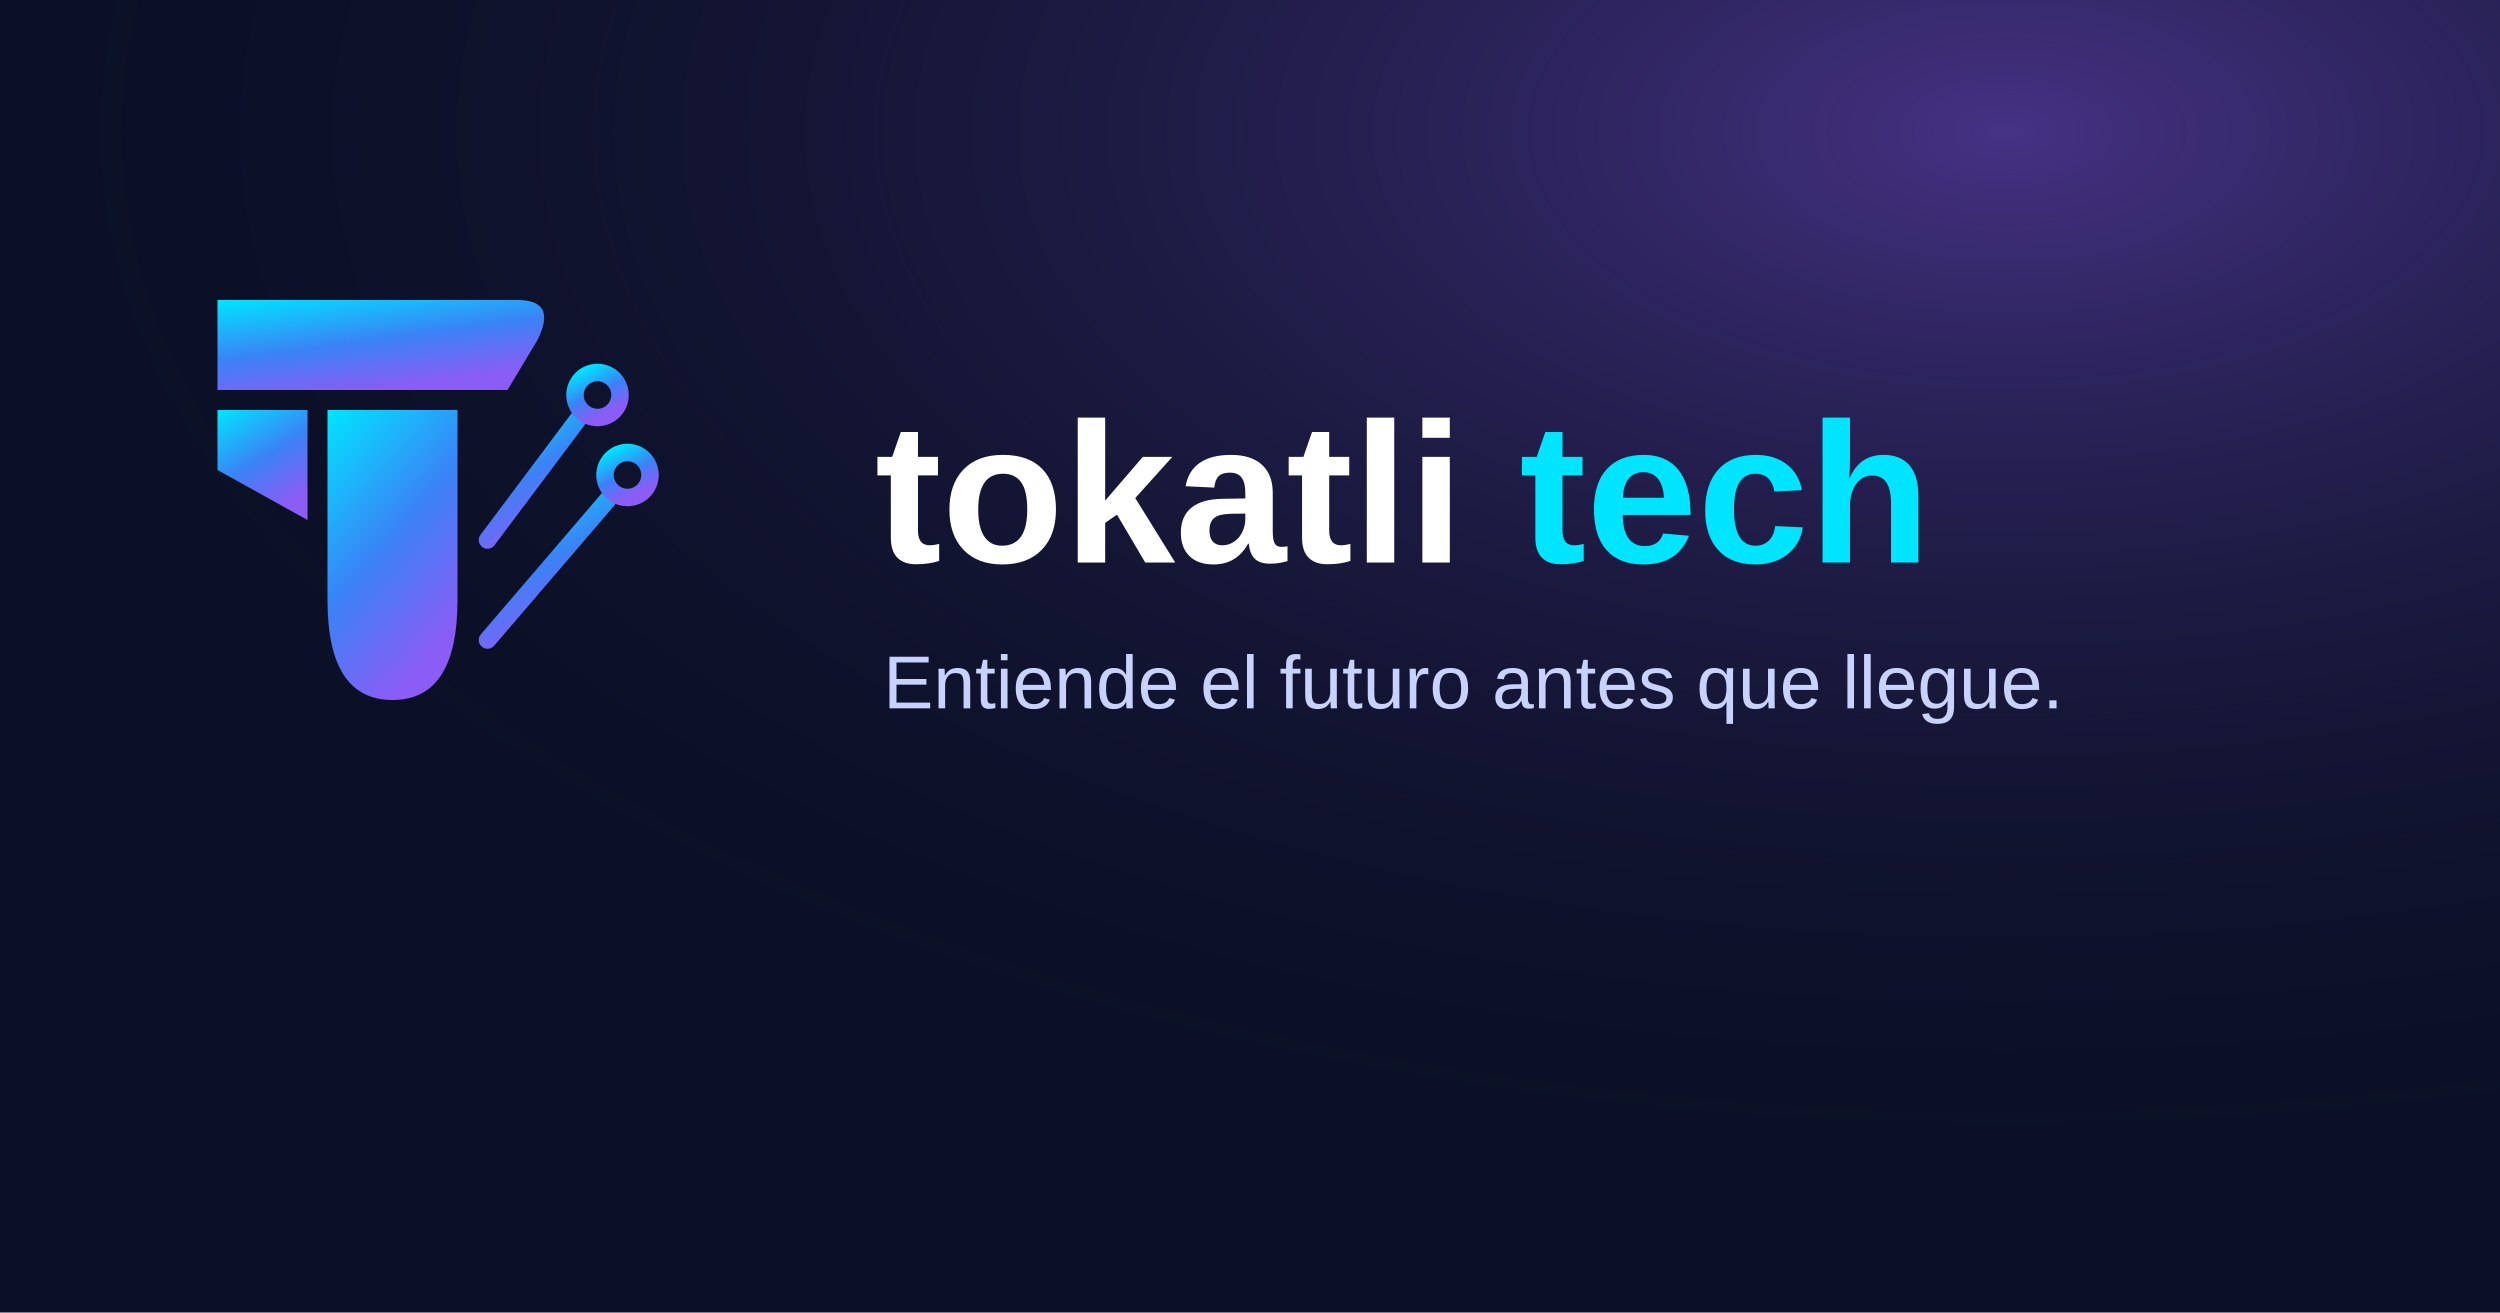
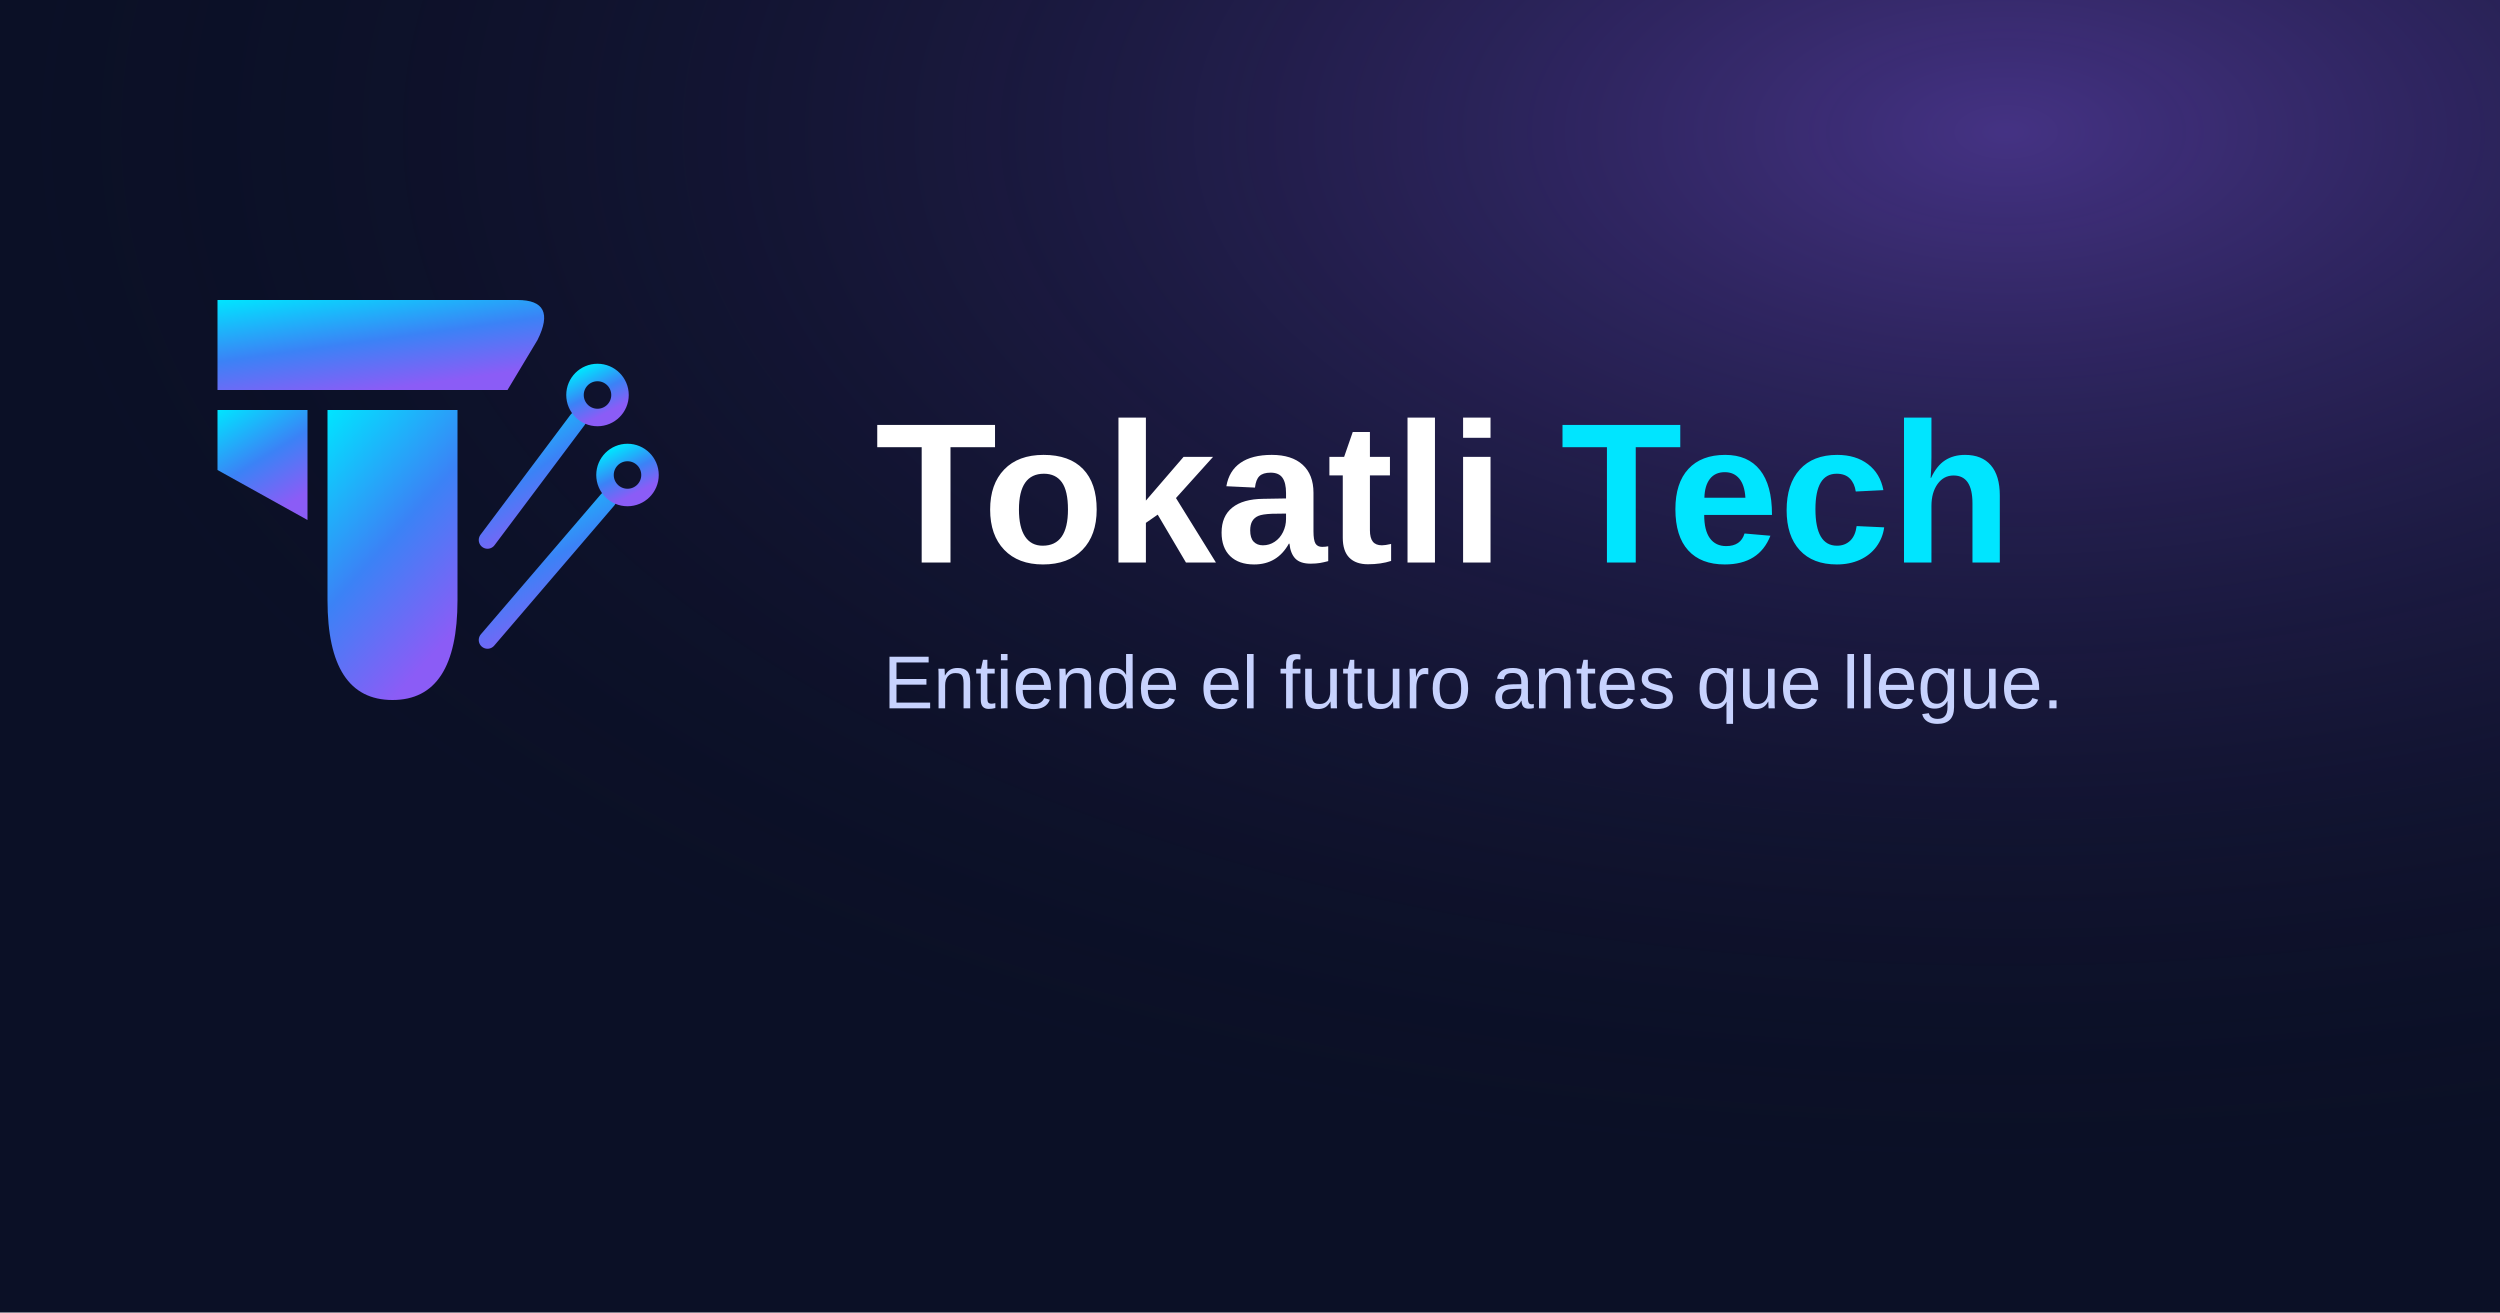
<svg xmlns="http://www.w3.org/2000/svg" viewBox="0 0 1200 630" width="1200" height="630">
  <defs>
    <linearGradient id="g" x1="0" y1="0" x2="0.5" y2="1">
      <stop offset="0" stop-color="#00E5FF" />
      <stop offset="0.55" stop-color="#3B82F6" />
      <stop offset="1" stop-color="#8B5CF6" />
    </linearGradient>
    <radialGradient id="glow" cx="0.8" cy="0.1" r="0.8">
      <stop offset="0" stop-color="#8B5CF6" stop-opacity="0.45" />
      <stop offset="1" stop-color="#0B1026" stop-opacity="0" />
    </radialGradient>
  </defs>
  <rect width="1200" height="630" fill="#0B1026" />
  <rect width="1200" height="630" fill="url(#glow)" />
  <g transform="translate(90 120) scale(2.4)">
    <g fill="url(#g)">
      <path d="M6 10H66Q74 10 70 18L64 28H6Z" />
      <path d="M6 32H24V54L6 44Z" />
      <path d="M28 32H54V70Q54 90 41 90Q28 90 28 70Z" />
    </g>
    <g fill="none" stroke="url(#g)" stroke-width="3.5" stroke-linecap="round">
      <path d="M60 58L78 34" />
      <path d="M60 78L84 50" />
      <circle cx="82" cy="29" r="4.5" />
      <circle cx="88" cy="45" r="4.5" />
    </g>
  </g>
-   <text x="420" y="270" font-family="Montserrat, Arial, sans-serif" font-weight="700" font-size="96" fill="#FFFFFF">tokatli <tspan fill="#00E5FF">tech</tspan>
+   <text x="420" y="270" font-family="Montserrat, Arial, sans-serif" font-weight="700" font-size="96" fill="#FFFFFF">Tokatli <tspan fill="#00E5FF">Tech</tspan>
  </text>
  <text x="424" y="340" font-family="Montserrat, Arial, sans-serif" font-size="36" fill="#C7D2FE">Entiende el futuro antes que llegue.</text>
</svg>
